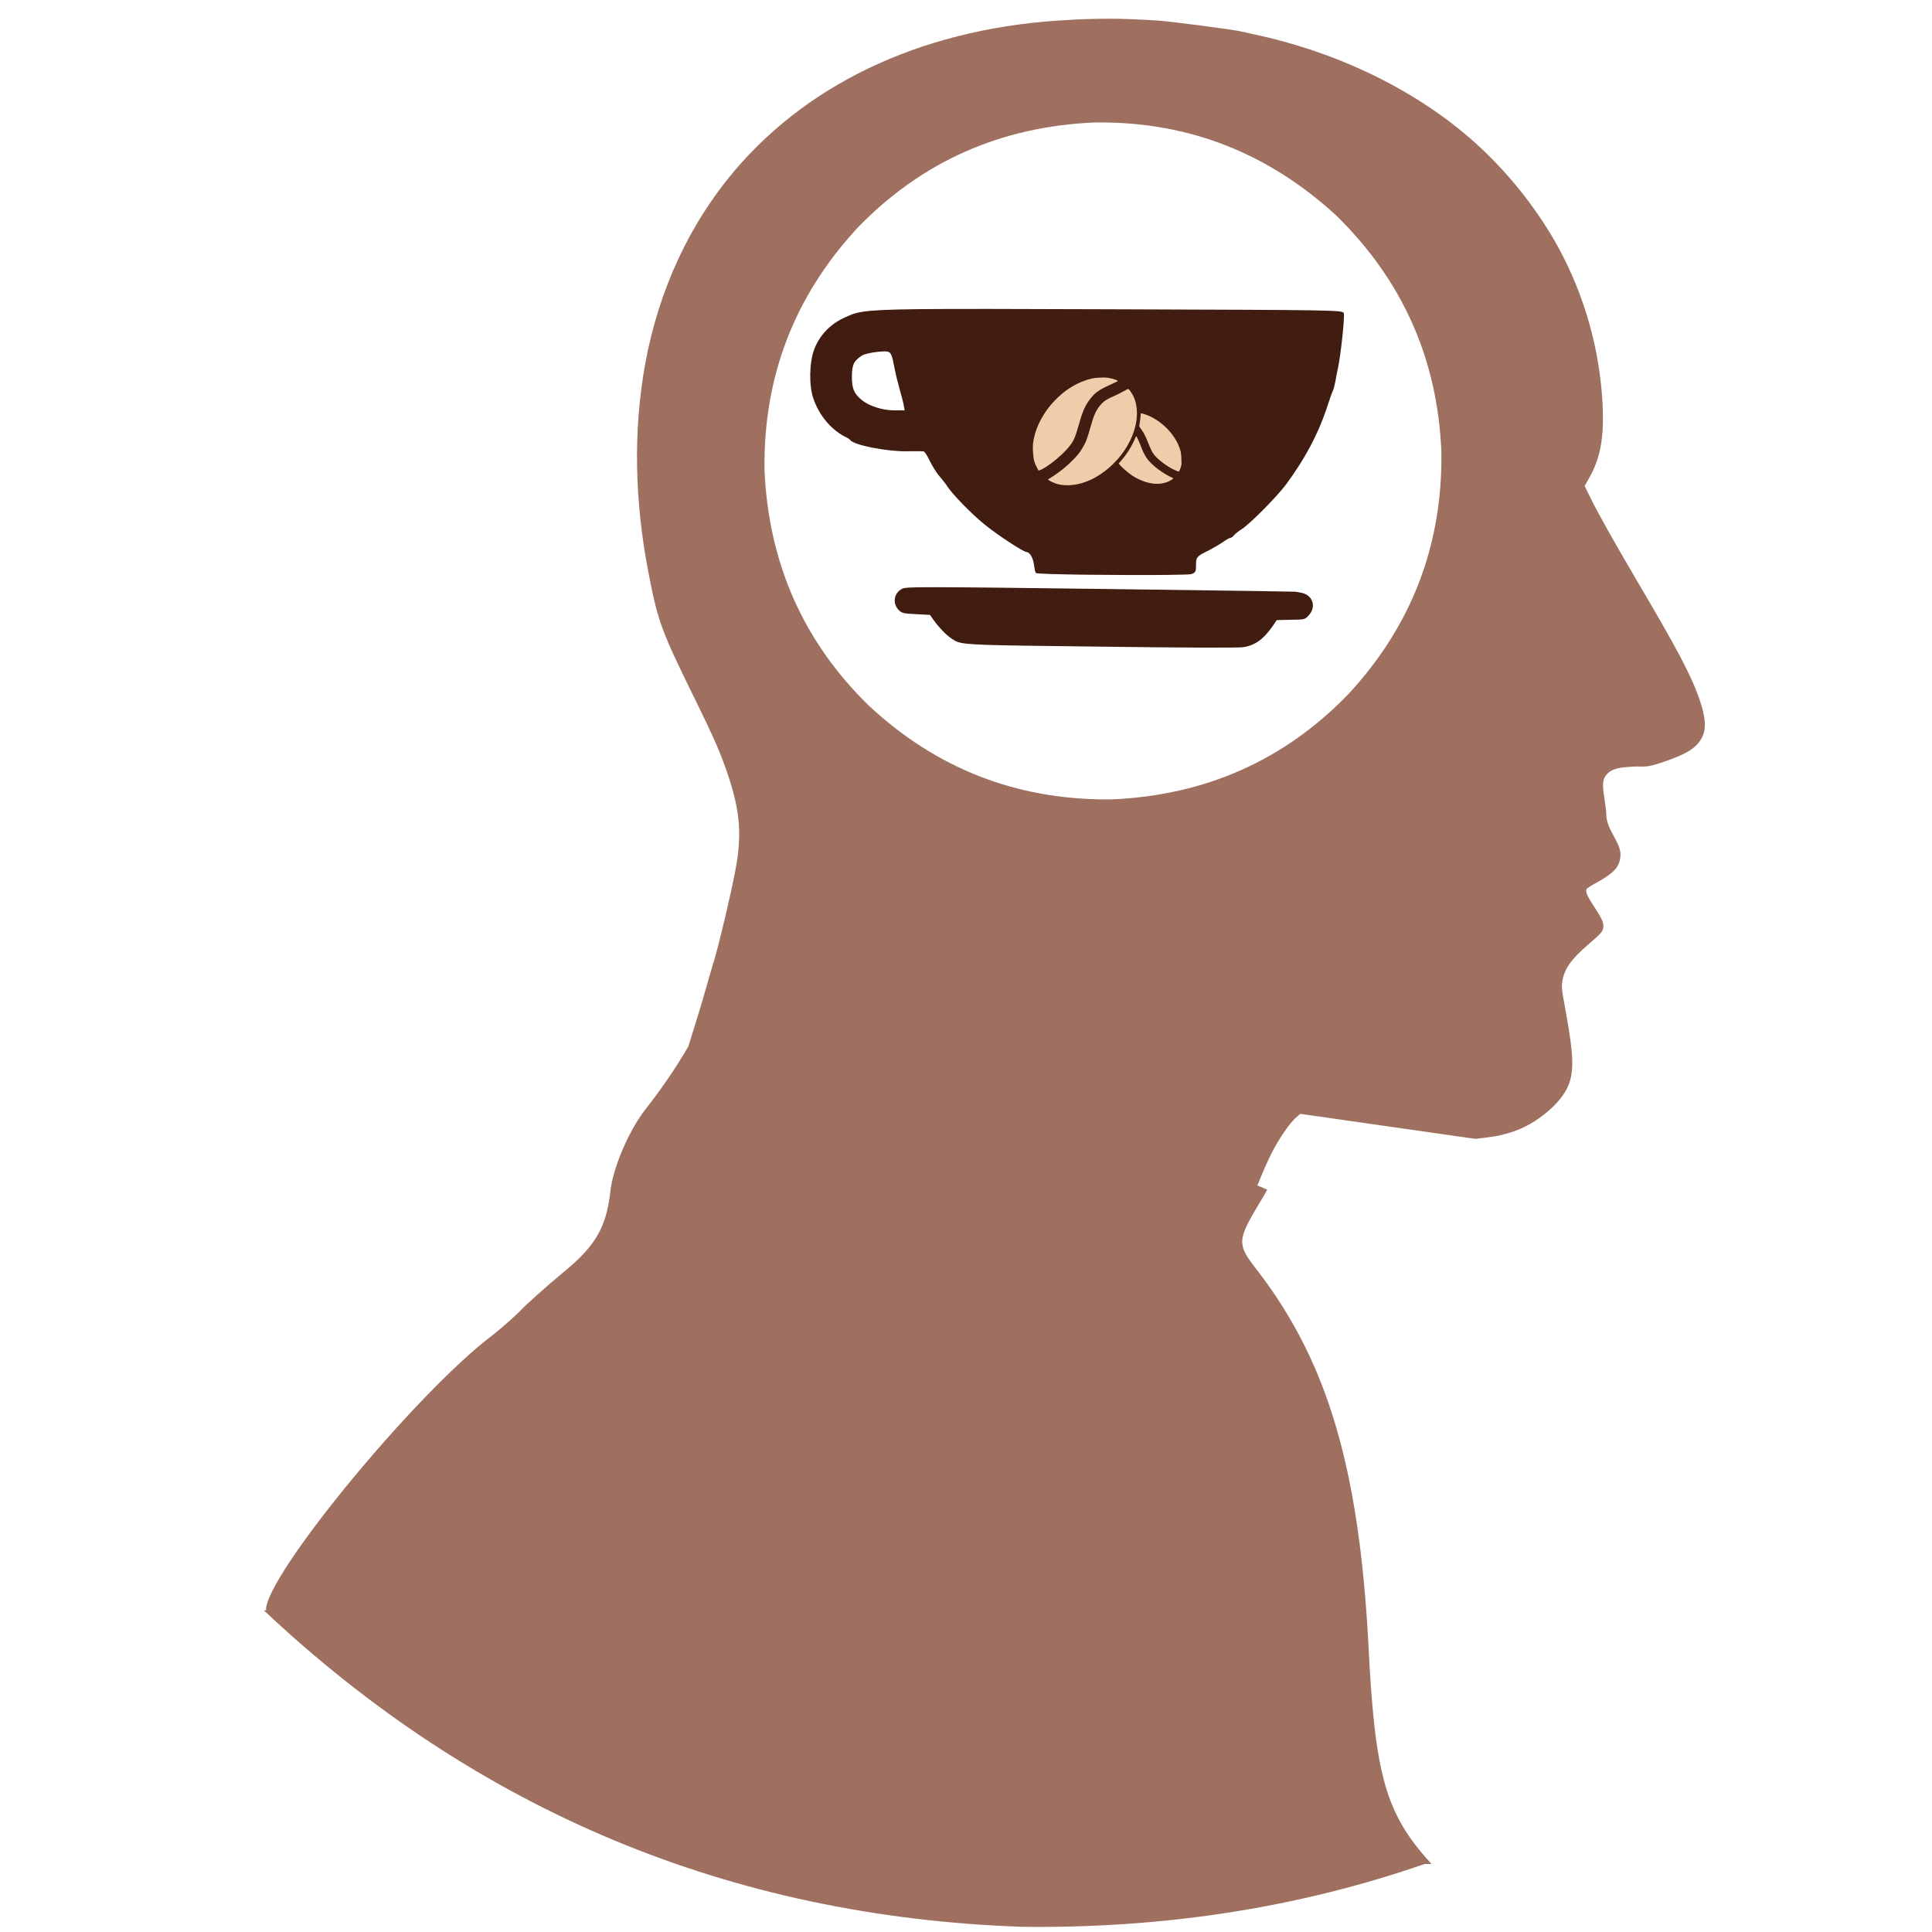
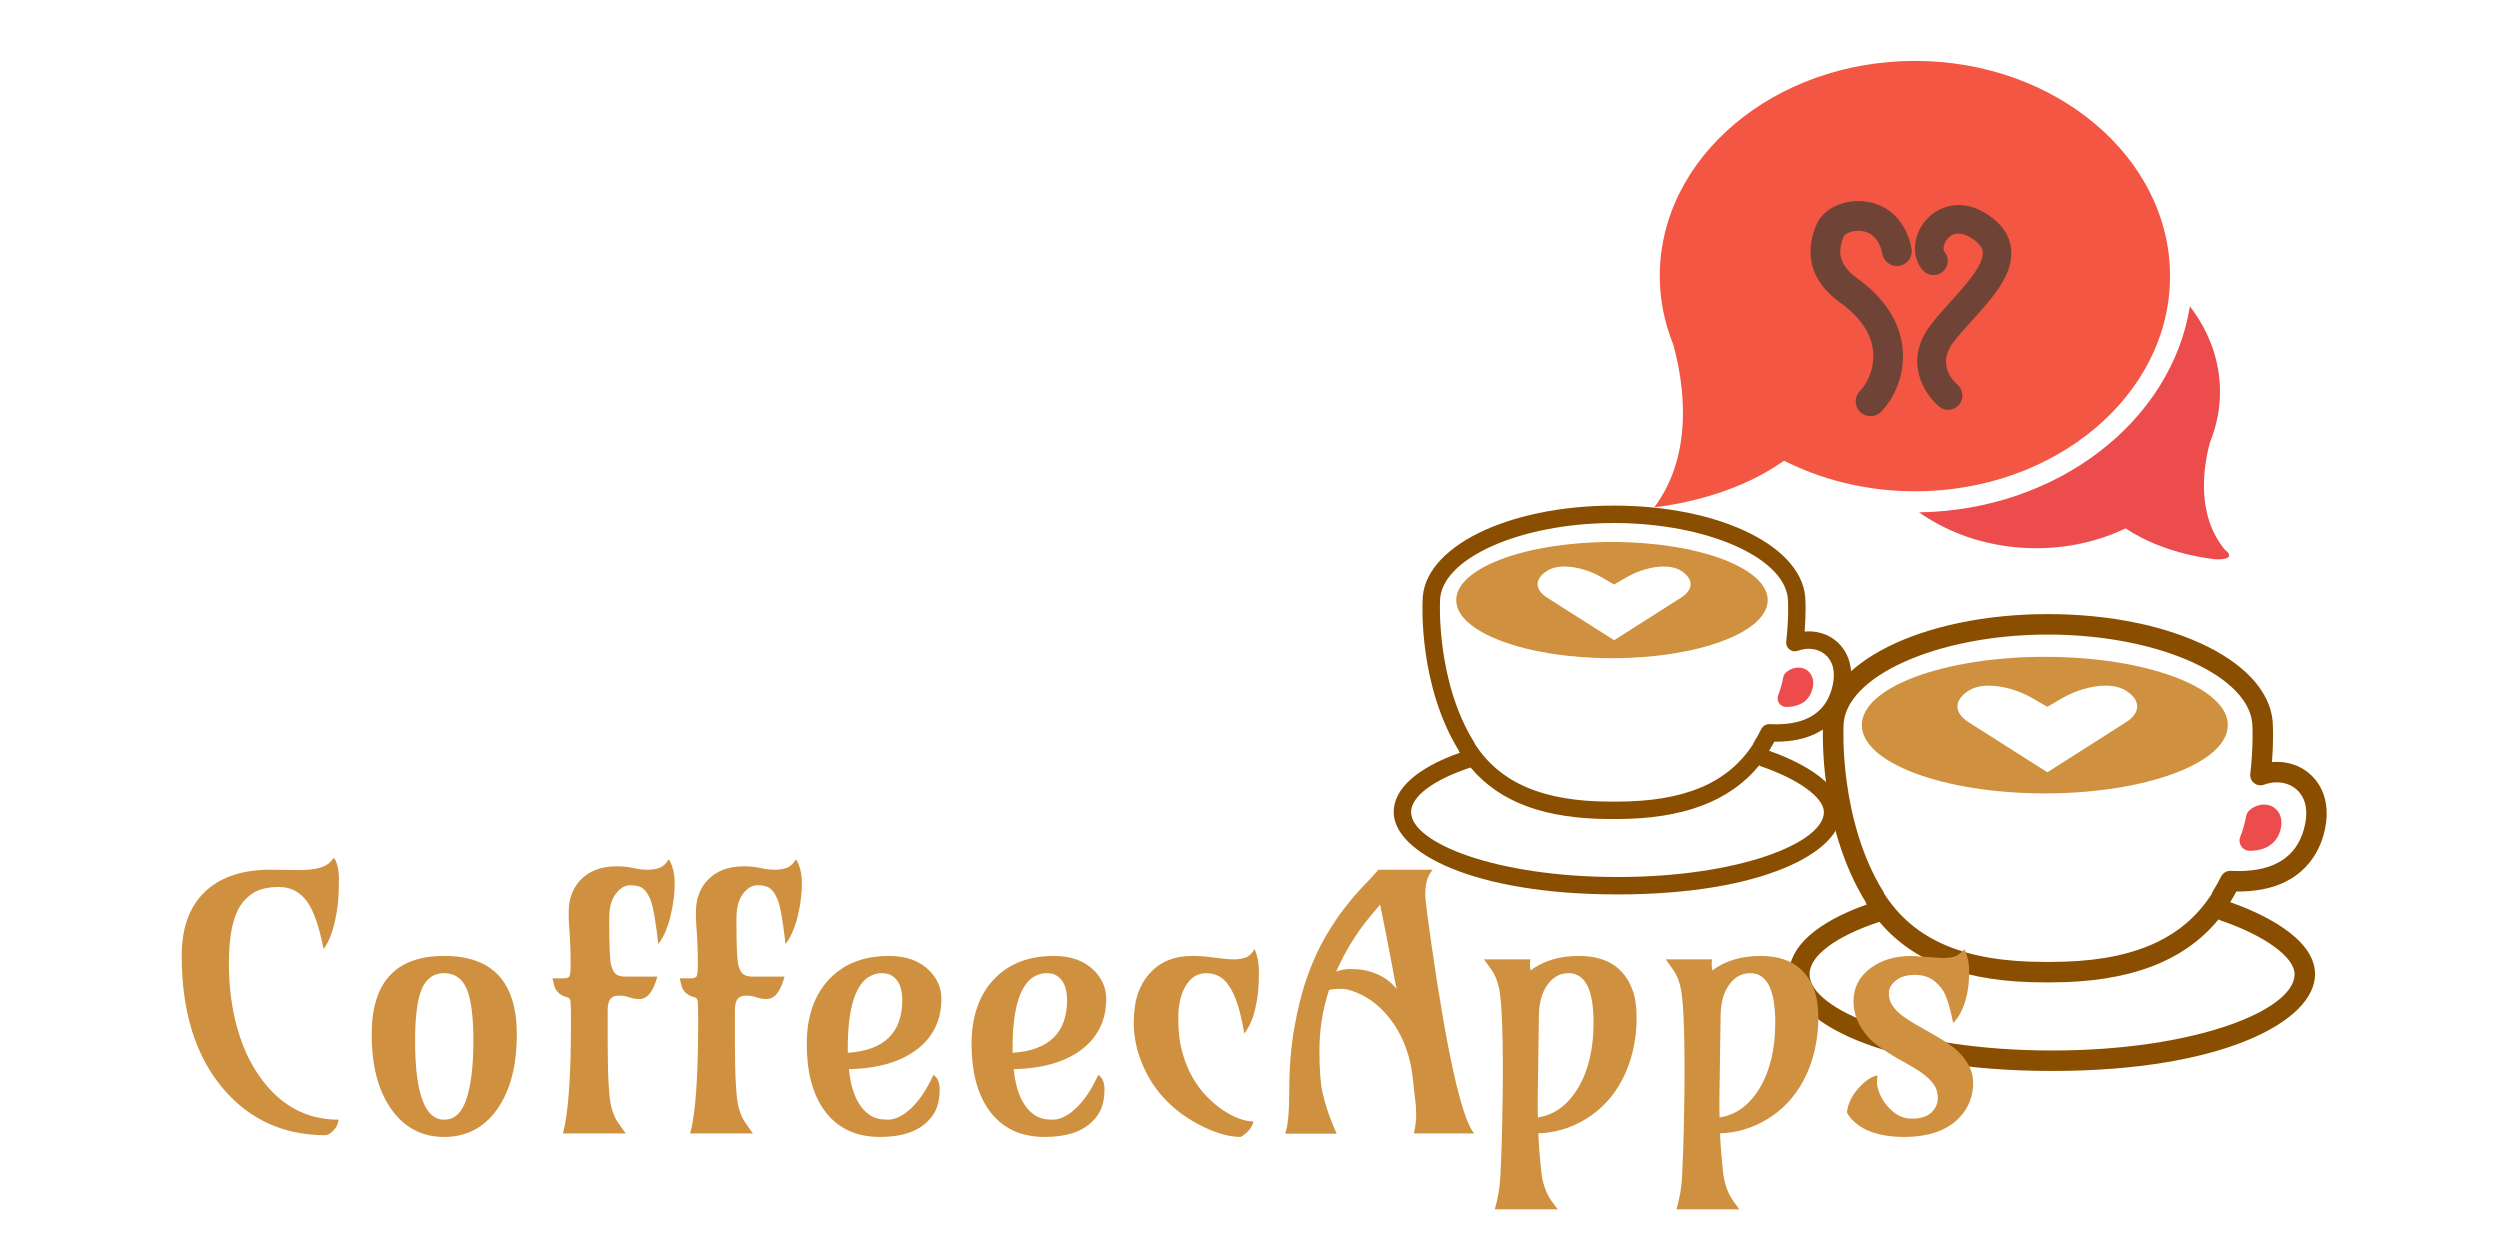
- <svg xmlns="http://www.w3.org/2000/svg" version="1.1" width="100px" height="100px" viewBox="150 360 360 679">
-   <g id="layer1">
-     <g style="fill:#9f7060; fill-opacity:1.0; stroke-linejoin: miter">
-       <path d="M380.08,366.577C377.973,366.577,375.866,366.619,373.633,366.682C371.838,366.724,369.981,366.765,367.978,366.891C367.561,366.891,367.123,366.932,366.684,366.974C317.19,369.332,275.937,387.924,248.707,419.932C232.869,438.608,222.061,461.79,217.303,487.623C213.005,511.181,213.422,536.22,218.66,562.615C221.769,578.411,223.167,582.188,234.038,604.285C241.696,619.851,243.908,624.943,246.704,633.435C250.647,645.6,251.232,653.634,248.978,665.757C247.225,674.834,243.72,689.732,241.612,697.077C241.174,698.35,240.006,702.544,238.92,706.279C237.001,712.998,236.291,715.439,232.348,728.001L232.264,728.004C228.425,734.678,223.208,742.44,216.99,750.327C211.419,757.693,205.743,770.609,204.95,779.311C203.49,791.204,199.88,797.694,189.238,806.52C181.664,812.78,174.84,819.04,173.734,820.292C172.608,821.523,168.08,825.675,163.886,829.034C136.822,849.275,83.446,914.189,83.989,925.958L83.217,925.961Q195.79,1031.812,349.719,1037.174Q352.536,1037.216,355.332,1037.216Q427.446,1037.216,491.171,1015.097L493.55,1015.101C493.32,1014.805,493.091,1014.534,492.882,1014.284C477.399,997.174,473.644,983.61,471.411,937.496C468.093,876.463,457.264,839.091,432.871,807.125C424.88,796.838,424.859,796.462,434.729,780.166C435.104,779.498,435.48,778.83,435.855,778.121L435.918,778.125Q434.207,777.432,432.454,776.639L432.412,776.642C434.102,772.404,435.709,768.668,437.274,765.518C439.757,760.551,443.764,754.688,445.892,752.831L447.499,751.454L478.214,755.857L509.033,760.259L512.371,759.842C516.607,759.383,519.09,758.799,522.742,757.547C530.671,754.771,538.976,747.844,541.605,741.709C543.713,736.66,543.587,731.172,541.021,716.879C539.206,707.009,539.206,706.8,539.748,704.004C540.624,700.123,542.878,696.972,548.512,692.11C553.248,688,553.77,687.416,553.958,686.059C554.208,684.432,553.499,682.784,551.037,679.09C548.47,675.272,547.594,673.372,548.095,672.496C548.22,672.246,549.472,671.37,550.87,670.618C557.276,667.134,559.341,665.11,559.905,661.708C560.28,659.434,559.863,657.848,557.526,653.612C555.627,650.149,555.043,648.187,555.022,646.079C555.022,645.162,554.688,642.637,554.354,640.467C553.582,635.835,553.749,633.832,555.022,632.35C556.483,630.514,558.883,629.7,563.619,629.491C564.036,629.449,564.454,629.408,564.913,629.408C565.163,629.387,565.413,629.387,565.685,629.387C566.248,629.387,566.832,629.408,567.438,629.408C567.563,629.428,567.688,629.428,567.813,629.428C568.043,629.428,568.293,629.408,568.523,629.408C570.213,629.324,571.736,628.907,575.262,627.739C583.63,624.88,587.135,622.605,588.846,618.787C590.244,615.72,589.89,611.734,587.573,605.182C584.631,596.919,579.937,588.092,565.768,564.034C557.005,549.073,552.372,540.852,549.284,534.592L547.427,530.773L548.679,528.582C552.977,521.196,554.334,513.893,553.708,501.874C552.727,482.739,547.365,463.876,538.267,447.121C531.277,434.309,521.386,421.664,510.39,411.502C490.484,393.078,463.149,379.264,433.414,372.545C430.597,371.919,427.614,371.272,426.716,371.064C423.733,370.354,401.635,367.496,397.149,367.204C390.451,366.786,385.297,366.577,380.08,366.577 Z M377.263,403.031Q424.421,403.031,459.998,435.624Q495.116,469.886,497.077,518.921Q497.703,568.019,464.317,604.014Q430.639,638.818,381.165,640.947L379.496,640.95Q331.253,640.947,295.927,608.062Q261.31,574.342,259.182,525.119Q258.556,476.042,291.942,440.006Q325.62,405.222,375.052,403.051L375.073,403.055Q376.178,403.031,377.263,403.031 Z" />
-     </g>
-     <g style="fill:#411c10; fill-opacity:1.0; stroke-linejoin: miter">
-       <path d="M431.475,567.711C440.349,567.845,445.686,567.936,445.782,567.957C445.969,568.006,446.857,568.16,447.791,568.315C451.856,569.078,453.246,573.222,450.484,576.226C449.102,577.751,449.055,577.75,444.182,577.818L439.214,577.931L438.017,579.693C434.664,584.609,431.68,586.765,427.501,587.452C425.763,587.707,406.791,587.657,377.423,587.264C366.187,587.126,357.526,587.025,350.812,586.925C327.244,586.571,327.652,586.223,324.764,584.319C323.002,583.122,320.51,580.555,318.583,577.856L317.345,576.104L312.476,575.844C308.123,575.638,307.469,575.487,306.453,574.488C304.006,572.11,304.626,568.277,307.692,566.871C309.201,566.191,314.636,566.179,377.399,566.978C399.295,567.252,418.923,567.524,431.475,567.711 Z" />
-     </g>
-     <g style="fill:#411c10; fill-opacity:1.0; stroke-linejoin: miter">
-       <path d="M313.004,468.654C325.994,468.504,346.798,468.582,381.261,468.697C461.641,468.965,462.449,468.968,462.791,470.124C463.134,471.279,461.762,484.43,460.766,489.158C460.472,490.601,460.003,492.733,459.826,494.002C459.591,495.213,459.24,496.654,459.008,497.174C458.718,497.691,457.669,500.631,456.677,503.744C453.589,512.908,449.002,521.433,442.452,530.297C439.032,534.844,429.537,544.391,426.703,546.112C425.778,546.686,424.679,547.548,424.216,548.066C423.812,548.639,423.181,549.039,422.89,549.042C422.889,549.043,422.887,549.043,422.885,549.043C422.884,549.043,422.883,549.043,422.882,549.043C422.589,549.047,421.495,549.675,420.515,550.362C419.474,551.108,417.219,552.428,415.485,553.346C411.035,555.523,410.861,555.753,410.851,558.582C410.844,560.831,410.669,561.235,409.283,561.75C408.892,561.897,405.737,561.993,401.122,562.047C385.967,562.221,355.066,561.926,354.581,561.394C354.351,561.22,354.067,559.891,353.899,558.506C353.561,556.024,352.413,554.001,351.202,553.996C350.163,553.935,341.642,548.425,336.865,544.6C332.433,541.123,325.13,533.655,323.351,530.823C322.834,530.013,321.627,528.452,320.593,527.294C319.616,526.137,318.123,523.766,317.264,521.974C316.404,520.125,315.428,518.621,315.024,518.62C314.681,518.569,312.71,518.556,310.388,518.582C309.981,518.587,309.562,518.593,309.139,518.6C309.127,518.6,309.115,518.6,309.102,518.6C301.887,518.684,290.449,516.4,289.245,514.61C289.073,514.379,288.555,513.972,288.094,513.798C282.851,511.299,278.482,506.265,276.368,500.083C274.768,495.519,274.91,487.441,276.656,482.774C278.462,477.991,282.11,474.079,286.849,471.844C291.456,469.701,292.413,468.891,313.004,468.654 Z M301.362,483.483C300.739,483.491,299.965,483.565,298.985,483.656C296.733,483.879,294.193,484.448,293.441,484.965C290.549,486.859,289.968,488.069,289.897,492.224C289.882,496.609,290.626,498.343,293.389,500.602C296.036,502.745,300.647,504.204,304.744,504.218L308.437,504.23L308.154,502.613C308.041,501.747,307.357,499.206,306.73,497.012C306.102,494.759,305.248,491.409,304.909,489.503C303.916,484.452,303.786,483.455,301.362,483.483 Z" />
-     </g>
-     <g style="fill:#f1ccaa; fill-opacity:1.0; stroke-linejoin: miter">
-       <path d="M374.283,493.017C369.349,494.152,364.719,496.94,360.846,501.128C356.591,505.716,353.876,511.435,353.507,516.576C353.41,517.878,353.691,521.243,353.959,522.002C354.074,522.324,354.239,522.784,354.317,523.02C354.394,523.256,354.698,523.882,354.977,524.424L355.506,525.389L355.902,525.26C358.153,524.512,363.297,520.457,365.917,517.358C367.788,515.147,368.327,513.987,369.682,509.154C371.029,504.376,371.86,502.525,373.721,500.109C375.366,497.985,376.628,497.093,380.535,495.28C381.93,494.641,383.123,494.09,383.197,494.053C383.772,493.783,382.049,493.12,379.84,492.765C378.631,492.576,375.618,492.708,374.283,493.017 Z" />
-     </g>
-     <g style="fill:#f1ccaa; fill-opacity:1.0; stroke-linejoin: miter">
-       <path d="M385.306,497.553C384.49,498.02,383.131,498.7,382.277,499.071C379.408,500.286,378.196,501.11,376.979,502.666C375.618,504.403,374.838,506.188,373.78,509.99C372.621,514.181,372.16,515.392,370.945,517.427C369.932,519.136,368.978,520.307,367.058,522.181C365.521,523.677,364.143,524.848,362.42,526.113C361.433,526.84,359.325,528.235,358.889,528.442C358.516,528.624,360.877,529.811,362.334,530.173C364.686,530.772,367.785,530.635,370.61,529.825C375.025,528.553,379.369,525.704,383.001,521.714C387.489,516.775,390.135,510.559,390.074,505.112C390.043,502.378,389.474,500.206,388.261,498.23C387.702,497.31,387.145,496.652,386.95,496.685C386.864,496.689,386.121,497.087,385.306,497.553 Z" />
-     </g>
-     <g style="fill:#f1ccaa; fill-opacity:1.0; stroke-linejoin: miter">
-       <path d="M391.373,505.994C391.328,506.399,391.271,506.98,391.254,507.286C391.226,507.583,391.138,508.219,391.043,508.703C390.958,509.176,390.885,509.659,390.89,509.757C390.896,509.866,391.228,510.405,391.637,510.95C392.538,512.147,393.061,513.199,394.112,515.858C395.341,518.989,395.956,519.927,397.884,521.616C399.161,522.728,401.296,524.188,402.628,524.86C403.456,525.277,404.558,525.732,404.732,525.723C404.928,525.713,405.32,524.864,405.594,523.848C405.779,523.185,405.785,522.879,405.691,521.042C405.568,518.858,405.51,518.578,404.797,516.783C402.88,511.922,398.002,507.333,392.968,505.641C392.513,505.489,391.981,505.33,391.795,505.307L391.443,505.249L391.373,505.994 Z" />
-     </g>
-     <g style="fill:#f1ccaa; fill-opacity:1.0; stroke-linejoin: miter">
-       <path d="M389.314,514.327C388.095,517.115,386.481,519.65,384.495,521.931L383.681,522.867L384.01,523.318C384.572,524.085,387.264,526.421,388.458,527.177C393.178,530.173,397.998,530.852,401.566,529.024C402.161,528.721,402.844,528.239,402.838,528.12C402.836,528.076,402.7,527.985,402.534,527.917C402.356,527.851,401.797,527.574,401.27,527.295C398.055,525.597,394.86,523.002,393.503,520.979C392.808,519.958,392.154,518.684,391.685,517.4C390.926,515.357,389.981,513.291,389.818,513.3C389.785,513.301,389.559,513.77,389.314,514.327 Z" />
-     </g>
+ <svg xmlns="http://www.w3.org/2000/svg" id="workspace" style="text-rendering: geometricprecision; cursor: auto;" viewBox="300 320 1000 500" preserveAspectRatio="none">
+   <defs>
+     <linearGradient x1="0" y1="0.5" x2="1" y2="0.5" id="linearGradientSk5nzdz5w4y">
+       <stop offset="0%" stop-color="#894e00" />
+       <stop offset="100%" stop-color="#894e00" />
+     </linearGradient>
+     <linearGradient x1="0" y1="0.5" x2="1" y2="0.5" id="linearGradientSk5nzdz5w51">
+       <stop offset="0%" stop-color="#ec4c4c" />
+       <stop offset="100%" stop-color="#ec4c4c" />
+     </linearGradient>
+     <linearGradient x1="0" y1="0.5" x2="1" y2="0.5" id="linearGradientSk5nzdz5w54">
+       <stop offset="0%" stop-color="#cf9140" />
+       <stop offset="100%" stop-color="#cf9140" />
+     </linearGradient>
+     <linearGradient x1="0" y1="0.5" x2="1" y2="0.5" id="linearGradientSk5nzdz5w57">
+       <stop offset="0%" stop-color="#894e00" />
+       <stop offset="100%" stop-color="#894e00" />
+     </linearGradient>
+     <linearGradient x1="0" y1="0.5" x2="1" y2="0.5" id="linearGradientSk5nzdz5w5a">
+       <stop offset="0%" stop-color="#ec4c4c" />
+       <stop offset="100%" stop-color="#ec4c4c" />
+     </linearGradient>
+     <linearGradient x1="0" y1="0.5" x2="1" y2="0.5" id="linearGradientSk5nzdz5w5d">
+       <stop offset="0%" stop-color="#cf9140" />
+       <stop offset="100%" stop-color="#cf9140" />
+     </linearGradient>
+     <linearGradient x1="0" y1="0.5" x2="1" y2="0.5" id="linearGradientSk5nzdz5w5g">
+       <stop offset="0%" stop-color="#6f4436" />
+       <stop offset="100%" stop-color="#6f4436" />
+     </linearGradient>
+     <linearGradient x1="0" y1="0.5" x2="1" y2="0.5" id="linearGradientSk5nzdz5w5j">
+       <stop offset="0%" stop-color="#6f4436" />
+       <stop offset="100%" stop-color="#6f4436" />
+     </linearGradient>
+     <linearGradient x1="0" y1="0.5" x2="1" y2="0.5" id="linearGradientSk5nzdz5w5p">
+       <stop offset="0%" stop-color="#f35743" />
+       <stop offset="100%" stop-color="#f35743" />
+     </linearGradient>
+     <linearGradient x1="0" y1="0.5" x2="1" y2="0.5" id="linearGradientSk5nzdz5w6a">
+       <stop offset="0%" stop-color="#cf9140" />
+       <stop offset="100%" stop-color="#cf9140" />
+     </linearGradient>
+     <linearGradient x1="0" y1="0.5" x2="1" y2="0.5" id="linearGradientSk5nzdz5w6d">
+       <stop offset="0%" stop-color="#ec4c4c" />
+       <stop offset="100%" stop-color="#ec4c4c" />
+     </linearGradient>
+     <linearGradient x1="0" y1="0.5" x2="1" y2="0.5" id="linearGradientSk5nzdz5w6g">
+       <stop offset="0%" stop-color="#f35743" />
+       <stop offset="100%" stop-color="#f35743" />
+     </linearGradient>
+     <linearGradient x1="0" y1="0.5" x2="1" y2="0.5" id="linearGradientSk5nzdz5w6j">
+       <stop offset="0%" stop-color="#6f4436" />
+       <stop offset="100%" stop-color="#6f4436" />
+     </linearGradient>
+     <linearGradient x1="0" y1="0.5" x2="1" y2="0.5" id="linearGradientSk5nzdz5w6m">
+       <stop offset="0%" stop-color="#f35743" />
+       <stop offset="100%" stop-color="#f35743" />
+     </linearGradient>
+     <linearGradient x1="0" y1="0.5" x2="1" y2="0.5" id="linearGradientSk5nzdz5w6p">
+       <stop offset="0%" stop-color="#6f4436" />
+       <stop offset="100%" stop-color="#6f4436" />
+     </linearGradient>
+     <linearGradient x1="0" y1="0.5" x2="1" y2="0.5" id="linearGradientSk5nzdz5w6s">
+       <stop offset="0%" stop-color="#f35743" />
+       <stop offset="100%" stop-color="#f35743" />
+     </linearGradient>
+     <linearGradient x1="0" y1="0.5" x2="1" y2="0.5" id="linearGradientSk5nzdz5w7e">
+       <stop offset="0%" stop-color="#894e00" />
+       <stop offset="100%" stop-color="#894e00" />
+     </linearGradient>
+     <linearGradient x1="0" y1="0.5" x2="1" y2="0.5" id="linearGradientSk5nzdz5w7r">
+       <stop offset="0%" stop-color="#f35743" />
+       <stop offset="100%" stop-color="#f35743" />
+     </linearGradient>
+   </defs>
+   <g class="svg-clip svg-visible" transform="matrix(2.7273,0,0,2.7273,1054,428.9092)" style="cursor: move; opacity: 1;">
+     <rect x="0" y="0" width="55" height="47" fill="none" class="svg-hitbox" style="" />
+     <svg width="55.483" height="47.11" viewBox="41.761,44.717,55.483,47.11">
+       <defs />
+       <g />
+       <g />
+       <g>
+         <path d="M91.609,85.407c-4.207-5.085-3.187-12-2.187-15.735c0.942-2.331,1.472-4.812,1.472-7.406c0-4.633-1.631-8.939-4.414-12.549  C83.77,66.564,67.068,79.609,46.761,79.93c4.665,3.282,10.648,5.26,17.174,5.26c4.771,0,9.237-1.063,13.119-2.91  c5.959,3.998,13.379,4.547,13.379,4.547C93.641,86.825,91.609,85.407,91.609,85.407z" fill="url('#linearGradientSk5nzdz5w6d')" stroke="none" style="" />
+       </g>
+     </svg>
+   </g>
+   <g class="svg-clip svg-visible" transform="matrix(2.7273,0,0,2.7273,948.091,330.7274)" style="cursor: move; opacity: 1;">
+     <rect x="0" y="0" width="85" height="75" fill="none" class="svg-hitbox" style="" />
+     <svg width="85.64" height="75.466" viewBox="2.786,8.361,85.64,75.466">
+       <defs />
+       <g />
+       <g />
+       <g>
+         <path d="M83.426,44.923c0-17.401-16.789-31.562-37.421-31.562c-20.635,0-37.422,14.161-37.422,31.562  c0,3.4,0.673,6.804,2.003,10.106c1.544,5.688,3.072,15.9-2.8,23.798c1.994-0.214,10.954-1.419,18.195-6.271l0.823-0.55l0.894,0.423  c5.578,2.651,11.908,4.057,18.307,4.057C66.637,76.486,83.426,62.324,83.426,44.923z" fill="url('#linearGradientSk5nzdz5w7r')" stroke="none" style="" />
+       </g>
+     </svg>
+   </g>
+   <g class="svg-clip svg-visible" transform="matrix(2.7273,0,0,2.7273,1002,552.0001)" style="cursor: move; opacity: 1;">
+     <rect x="0" y="0" width="88" height="77" fill="none" class="svg-hitbox" style="" />
+     <svg width="88.849" height="77.006" viewBox="5.52,23.356,88.849,77.006">
+       <defs />
+       <g />
+       <g />
+       <g>
+         <path fill="url('#linearGradientSk5nzdz5w4y')" d="M88.885,60.824c1.599-5.598-1.045-8.978-3.795-10.171c-1.17-0.507-2.454-0.703-3.75-0.59   c0.241-3.13,0.141-5.168,0.137-5.207c0-9.249-14.49-16.497-32.989-16.5C29.99,28.359,15.5,35.607,15.502,44.777   c-0.031,0.59-0.68,14.58,6.272,25.849l-0.05,0.031c0.062,0.1,0.13,0.19,0.193,0.289c-7.366,2.613-11.397,6.215-11.397,10.227   c0,6.879,13.518,14.189,38.57,14.189s38.57-7.311,38.57-14.189c0-5.509-8.379-9.135-12.444-10.571   c0.311-0.504,0.61-1.019,0.904-1.562C85.148,69.148,87.998,63.929,88.885,60.824z M84.66,81.173   c0,5.292-14.608,11.189-35.57,11.189s-35.57-5.897-35.57-11.189c0-2.7,3.823-5.553,10.248-7.685   c5.082,6.042,12.863,8.881,24.164,8.881h0.977c11.435,0,19.512-3.032,24.59-9.234c0.097,0.061,0.2,0.115,0.313,0.154   C80.3,75.505,84.66,78.674,84.66,81.173z M73.893,66.829c-0.413,0.809-0.825,1.546-1.261,2.251   c-0.074,0.12-0.122,0.246-0.159,0.375c-4.378,6.754-11.876,9.914-23.564,9.914h-0.977c-11.614,0-19.072-3.176-23.442-9.97   c-0.036-0.11-0.082-0.218-0.145-0.32c-6.468-10.46-5.853-24.009-5.844-24.223c0-7.314,13.733-13.497,29.988-13.5   c16.256,0.003,29.989,6.186,29.991,13.577c0.001,0.028,0.137,2.854-0.317,6.865c-0.059,0.517,0.154,1.027,0.563,1.348   c0.409,0.321,0.955,0.408,1.442,0.229c1.28-0.468,2.604-0.458,3.729,0.03C84.729,53.767,87.34,55.31,86,60   c-1.145,4.009-4.366,6.042-9.573,6.042c-0.347,0-0.705-0.009-1.123-0.029C74.728,65.985,74.161,66.303,73.893,66.829z" stroke="none" style="" />
+       </g>
+     </svg>
+   </g>
+   <g class="svg-clip svg-visible" transform="matrix(2.7273,0,0,2.7273,1182.182,628.1818)" style="cursor: move; opacity: 1;">
+     <rect x="0" y="0" width="16" height="16" fill="none" class="svg-hitbox" style="" />
+     <svg width="16.143" height="16.786" viewBox="71.943,51.116,16.143,16.786">
+       <defs />
+       <g />
+       <g />
+       <g>
+         <path fill="url('#linearGradientSk5nzdz5w51')" d="M78.443,62.902c-0.496,0-0.96-0.245-1.24-0.655c-0.282-0.414-0.338-0.94-0.152-1.404   c0.37-0.919,0.66-1.939,0.863-3.031c0.057-0.305,0.207-0.584,0.429-0.801c0.872-0.848,2.214-1.131,3.243-0.685   c0.969,0.42,1.896,1.618,1.325,3.615c-0.312,1.095-1.308,2.938-4.457,2.961C78.451,62.902,78.447,62.902,78.443,62.902z" stroke="none" style="" />
+       </g>
+     </svg>
+   </g>
+   <g class="svg-clip svg-visible" transform="matrix(2.7273,0,0,2.7273,1031.091,569.091)" style="cursor: move; opacity: 1;">
+     <rect x="0" y="0" width="63" height="30" fill="none" class="svg-hitbox" style="" />
+     <svg width="63.679" height="30.032" viewBox="16.202,29.856,63.679,30.032">
+       <defs />
+       <g />
+       <g />
+       <g>
+         <path fill="url('#linearGradientSk5nzdz5w54')" d="M48.042,34.856c-14.823,0-26.84,4.484-26.84,10.016s12.017,10.016,26.84,10.016   c14.823,0,26.839-4.484,26.839-10.016S62.865,34.856,48.042,34.856z M48.465,51.821l-11.613-7.379   c-1.05-0.667-1.629-1.486-1.629-2.305c0-0.819,0.579-1.638,1.628-2.306c0.777-0.494,1.789-0.744,3.006-0.744   c1.999,0,4.382,0.687,6.376,1.838l2.175,1.256l2.173-1.256c1.996-1.151,4.38-1.839,6.377-1.839c1.218,0,2.229,0.25,3.006,0.744   c1.05,0.667,1.628,1.485,1.628,2.305c0,0.819-0.578,1.639-1.628,2.306l-11.531,7.34c-0.003,0-0.013,0.002-0.026,0.002   L48.465,51.821z" stroke="none" style="" />
+       </g>
+     </svg>
+   </g>
+   <g class="svg-clip svg-visible" transform="matrix(2.3211,0,0,2.3211,845.8703,510.6365)" style="cursor: move; opacity: 1;">
+     <rect x="0" y="0" width="88" height="77" fill="none" class="svg-hitbox" style="" />
+     <svg width="88.849" height="77.006" viewBox="5.52,23.356,88.849,77.006">
+       <defs />
+       <g />
+       <g />
+       <g>
+         <path fill="url('#linearGradientSk5nzdz5w7e')" d="M88.885,60.824c1.599-5.598-1.045-8.978-3.795-10.171c-1.17-0.507-2.454-0.703-3.75-0.59   c0.241-3.13,0.141-5.168,0.137-5.207c0-9.249-14.49-16.497-32.989-16.5C29.99,28.359,15.5,35.607,15.502,44.777   c-0.031,0.59-0.68,14.58,6.272,25.849l-0.05,0.031c0.062,0.1,0.13,0.19,0.193,0.289c-7.366,2.613-11.397,6.215-11.397,10.227   c0,6.879,13.518,14.189,38.57,14.189s38.57-7.311,38.57-14.189c0-5.509-8.379-9.135-12.444-10.571   c0.311-0.504,0.61-1.019,0.904-1.562C85.148,69.148,87.998,63.929,88.885,60.824z M84.66,81.173   c0,5.292-14.608,11.189-35.57,11.189s-35.57-5.897-35.57-11.189c0-2.7,3.823-5.553,10.248-7.685   c5.082,6.042,12.863,8.881,24.164,8.881h0.977c11.435,0,19.512-3.032,24.59-9.234c0.097,0.061,0.2,0.115,0.313,0.154   C80.3,75.505,84.66,78.674,84.66,81.173z M73.893,66.829c-0.413,0.809-0.825,1.546-1.261,2.251   c-0.074,0.12-0.122,0.246-0.159,0.375c-4.378,6.754-11.876,9.914-23.564,9.914h-0.977c-11.614,0-19.072-3.176-23.442-9.97   c-0.036-0.11-0.082-0.218-0.145-0.32c-6.468-10.46-5.853-24.009-5.844-24.223c0-7.314,13.733-13.497,29.988-13.5   c16.256,0.003,29.989,6.186,29.991,13.577c0.001,0.028,0.137,2.854-0.317,6.865c-0.059,0.517,0.154,1.027,0.563,1.348   c0.409,0.321,0.955,0.408,1.442,0.229c1.28-0.468,2.604-0.458,3.729,0.03C84.729,53.767,87.34,55.31,86,60   c-1.145,4.009-4.366,6.042-9.573,6.042c-0.347,0-0.705-0.009-1.123-0.029C74.728,65.985,74.161,66.303,73.893,66.829z" stroke="none" style="" />
+       </g>
+     </svg>
+   </g>
+   <g class="svg-clip svg-visible" transform="matrix(2.3211,0,0,2.3211,999.431,575.431)" style="cursor: move; opacity: 1;">
+     <rect x="0" y="0" width="16" height="16" fill="none" class="svg-hitbox" style="" />
+     <svg width="16.143" height="16.786" viewBox="71.943,51.116,16.143,16.786">
+       <defs />
+       <g />
+       <g />
+       <g>
+         <path fill="url('#linearGradientSk5nzdz5w5a')" d="M78.443,62.902c-0.496,0-0.96-0.245-1.24-0.655c-0.282-0.414-0.338-0.94-0.152-1.404   c0.37-0.919,0.66-1.939,0.863-3.031c0.057-0.305,0.207-0.584,0.429-0.801c0.872-0.848,2.214-1.131,3.243-0.685   c0.969,0.42,1.896,1.618,1.325,3.615c-0.312,1.095-1.308,2.938-4.457,2.961C78.451,62.902,78.447,62.902,78.443,62.902z" stroke="none" style="" />
+       </g>
+     </svg>
+   </g>
+   <g class="svg-clip svg-visible" transform="matrix(2.3211,0,0,2.3211,870.8844,525.183)" style="cursor: move; opacity: 1;">
+     <rect x="0" y="0" width="63" height="30" fill="none" class="svg-hitbox" style="" />
+     <svg width="63.679" height="30.032" viewBox="16.202,29.856,63.679,30.032">
+       <defs />
+       <g />
+       <g />
+       <g>
+         <path fill="url('#linearGradientSk5nzdz5w5d')" d="M48.042,34.856c-14.823,0-26.84,4.484-26.84,10.016s12.017,10.016,26.84,10.016   c14.823,0,26.839-4.484,26.839-10.016S62.865,34.856,48.042,34.856z M48.465,51.821l-11.613-7.379   c-1.05-0.667-1.629-1.486-1.629-2.305c0-0.819,0.579-1.638,1.628-2.306c0.777-0.494,1.789-0.744,3.006-0.744   c1.999,0,4.382,0.687,6.376,1.838l2.175,1.256l2.173-1.256c1.996-1.151,4.38-1.839,6.377-1.839c1.218,0,2.229,0.25,3.006,0.744   c1.05,0.667,1.628,1.485,1.628,2.305c0,0.819-0.578,1.639-1.628,2.306l-11.531,7.34c-0.003,0-0.013,0.002-0.026,0.002   L48.465,51.821z" stroke="none" style="" />
+       </g>
+     </svg>
+   </g>
+   <g class="svg-clip svg-visible" transform="matrix(3.8085,0,0,3.8085,1046.915,382.9683)" style="cursor: move; opacity: 1;">
+     <rect x="0" y="0" width="20" height="31" fill="none" class="svg-hitbox" style="" />
+     <svg width="20.132" height="31.508" viewBox="45.004,-2.317,20.132,31.508">
+       <defs />
+       <g />
+       <g />
+       <g>
+         <path fill="url('#linearGradientSk5nzdz5w6j')" d="M53.498,24.191c-0.34,0-0.682-0.115-0.963-0.351c-1.561-1.31-3.756-4.782-0.89-8.545   c0.619-0.812,1.376-1.65,2.109-2.46c1.568-1.734,3.52-3.893,3.375-5.239c-0.017-0.161-0.069-0.652-0.954-1.287   c-1.097-0.789-2.059-0.828-2.713-0.115C53,6.7,52.922,7.362,53.094,7.562c0.542,0.627,0.472,1.574-0.155,2.116   c-0.627,0.54-1.575,0.471-2.116-0.155c-1.237-1.433-1.055-3.734,0.424-5.352c1.296-1.418,3.823-2.346,6.676-0.298   c1.311,0.94,2.047,2.086,2.188,3.405c0.287,2.681-1.96,5.166-4.134,7.569c-0.723,0.799-1.405,1.555-1.947,2.266   c-1.837,2.411,0.194,4.229,0.432,4.429c0.634,0.532,0.717,1.479,0.185,2.113C54.352,24.009,53.926,24.191,53.498,24.191z" stroke="none" style="" />
+       </g>
+     </svg>
+   </g>
+   <g class="svg-clip svg-visible" transform="matrix(3.9599,0,0,3.9599,1004.401,380.6217)" style="cursor: move; opacity: 1;">
+     <rect x="0" y="0" width="20" height="31" fill="none" class="svg-hitbox" style="" />
+     <svg width="20.232" height="31.73" viewBox="33.934,0.27,20.232,31.73">
+       <defs />
+       <g />
+       <g />
+       <g>
+         <path fill="url('#linearGradientSk5nzdz5w6p')" d="M45,27c-0.384,0-0.769-0.147-1.062-0.44c-0.585-0.586-0.584-1.536,0.002-2.121   c0.754-0.753,1.455-2.252,1.322-3.904c-0.148-1.835-1.26-3.512-3.305-4.983c-3.669-2.64-3.337-5.764-2.412-7.92   c0.676-1.575,2.702-2.557,4.818-2.329c2.463,0.263,4.248,2.037,4.775,4.745c0.159,0.813-0.373,1.601-1.186,1.759   c-0.814,0.161-1.601-0.373-1.759-1.186c-0.343-1.764-1.346-2.242-2.127-2.333c-0.947-0.109-1.674,0.325-1.765,0.526   c-0.756,1.762-0.335,3.049,1.407,4.302c3.479,2.502,4.391,5.285,4.543,7.178c0.225,2.786-1.041,5.118-2.193,6.268   C45.767,26.854,45.383,27,45,27z" stroke="none" style="" />
+       </g>
+     </svg>
+   </g>
+   <g class="svg-text svg-visible" transform="matrix(1.4122,0,0,1.4122,733,641)" style="pointer-events: fill; cursor: move; opacity: 1;">
+     <path fill="none" style="" d="M-257.837,105 C-20,104 20,104 257.837,105" />
+     <path d="M-212.037-78.13L-212.037-78.13Q-210.617-76.12 -210.617-72Q-210.617-67.87 -210.887-65.31Q-211.157-62.74 -211.697-60.35L-211.697-60.35Q-212.867-54.98 -214.967-52.25L-214.967-52.25Q-216.777-61.67 -219.657-65.72L-219.657-65.72Q-222.677-69.82 -227.537-69.82Q-232.397-69.82 -235.127-67.97Q-237.867-66.11 -239.327-63.09L-239.327-63.09Q-241.777-58.06 -241.777-48.27Q-241.777-38.48 -239.547-30.35Q-237.327-22.22 -233.227-16.36L-233.227-16.36Q-224.587-3.91 -210.717-3.91L-210.717-3.91Q-210.917-1.71 -213.017-0.1L-213.017-0.1Q-213.647 0.39 -214.377 0.49L-214.377 0.49Q-232.107 0.49 -243.287-12.55L-243.287-12.55Q-255.147-26.42 -255.147-50.34L-255.147-50.34Q-255.147-62.84 -247.827-69.14L-247.827-69.14Q-241.337-74.71 -230.057-74.71L-230.057-74.71L-221.897-74.61Q-216.137-74.61 -213.797-76.27L-213.797-76.27Q-212.817-77 -212.037-78.13ZM-180.789-45.41Q-185.179-45.41 -187.109-41.02Q-189.039-36.62 -189.039-26.22L-189.039-26.22Q-189.039-3.91 -180.789-3.91L-180.789-3.91Q-176.389-3.91 -174.459-9.86Q-172.529-15.82 -172.529-26.22Q-172.529-36.62 -174.459-41.02Q-176.389-45.41 -180.789-45.41L-180.789-45.41ZM-201.339-28.08Q-201.339-50.29 -180.789-50.29Q-160.229-50.29 -160.229-28.08L-160.229-28.08Q-160.229-14.6 -165.889-6.74L-165.889-6.74Q-171.409 0.98 -180.789 0.98Q-190.159 0.98 -195.679-6.74L-195.679-6.74Q-201.339-14.6 -201.339-28.08L-201.339-28.08ZM-129.373 0L-147.193 0Q-144.893-7.86 -144.893-31.74L-144.893-31.74Q-144.893-35.94 -144.993-37.18Q-145.093-38.43 -145.873-38.57L-145.873-38.57Q-149.093-39.31 -149.733-42.29L-149.733-42.29Q-149.873-43.07 -150.123-43.95L-150.123-43.95L-146.993-43.95Q-145.633-43.95 -145.313-44.56Q-144.993-45.17 -144.993-48L-144.993-48Q-144.993-53.52 -145.413-58.84Q-145.823-64.16 -144.993-66.89Q-144.163-69.63 -142.403-71.58L-142.403-71.58Q-138.693-75.68 -131.913-75.68L-131.913-75.68Q-129.373-75.68 -127.273-75.2Q-125.173-74.71 -123.213-74.71Q-121.263-74.71 -119.803-75.24Q-118.333-75.78 -117.213-77.64L-117.213-77.64Q-116.573-76.9 -116.043-75.02Q-115.503-73.14 -115.503-70.92Q-115.503-68.7 -115.823-66.24Q-116.133-63.77 -116.723-61.43L-116.723-61.43Q-117.943-56.54 -120.143-53.66L-120.143-53.66Q-121.313-63.62 -122.313-66.06Q-123.313-68.51 -124.513-69.41Q-125.703-70.31 -128.053-70.31Q-130.393-70.31 -132.223-67.85Q-134.053-65.38 -134.053-61.08L-134.053-61.08L-134.053-59.52Q-134.053-49.76 -133.523-47.73Q-132.983-45.7 -132.053-45.07Q-131.123-44.43 -129.423-44.43L-129.423-44.43L-120.433-44.43Q-121.653-40.04 -123.463-38.77L-123.463-38.77Q-124.343-38.09 -125.443-38.09Q-126.543-38.09 -127.173-38.23Q-127.803-38.38 -128.393-38.57L-128.393-38.57Q-129.863-39.06 -131.053-39.06Q-132.253-39.06 -132.883-38.75Q-133.523-38.43 -133.913-37.84L-133.913-37.84Q-134.493-36.87 -134.493-34.72L-134.493-34.72L-134.493-26.37Q-134.493-11.18 -133.423-7.37L-133.423-7.37Q-132.643-4.54 -131.423-2.88L-131.423-2.88L-129.373 0ZM-93.338 0L-111.158 0Q-108.858-7.86 -108.858-31.74L-108.858-31.74Q-108.858-35.94 -108.958-37.18Q-109.058-38.43 -109.838-38.57L-109.838-38.57Q-113.058-39.31 -113.698-42.29L-113.698-42.29Q-113.838-43.07 -114.088-43.95L-114.088-43.95L-110.958-43.95Q-109.598-43.95 -109.278-44.56Q-108.958-45.17 -108.958-48L-108.958-48Q-108.958-53.52 -109.378-58.84Q-109.788-64.16 -108.958-66.89Q-108.128-69.63 -106.368-71.58L-106.368-71.58Q-102.658-75.68 -95.878-75.68L-95.878-75.68Q-93.338-75.68 -91.238-75.2Q-89.138-74.71 -87.178-74.71Q-85.228-74.71 -83.768-75.24Q-82.298-75.78 -81.178-77.64L-81.178-77.64Q-80.538-76.9 -80.008-75.02Q-79.468-73.14 -79.468-70.92Q-79.468-68.7 -79.788-66.24Q-80.098-63.77 -80.688-61.43L-80.688-61.43Q-81.908-56.54 -84.108-53.66L-84.108-53.66Q-85.278-63.62 -86.278-66.06Q-87.278-68.51 -88.478-69.41Q-89.668-70.31 -92.018-70.31Q-94.358-70.31 -96.188-67.85Q-98.018-65.38 -98.018-61.08L-98.018-61.08L-98.018-59.52Q-98.018-49.76 -97.488-47.73Q-96.948-45.7 -96.018-45.07Q-95.088-44.43 -93.388-44.43L-93.388-44.43L-84.398-44.43Q-85.618-40.04 -87.428-38.77L-87.428-38.77Q-88.308-38.09 -89.408-38.09Q-90.508-38.09 -91.138-38.23Q-91.768-38.38 -92.358-38.57L-92.358-38.57Q-93.828-39.06 -95.018-39.06Q-96.218-39.06 -96.848-38.75Q-97.488-38.43 -97.878-37.84L-97.878-37.84Q-98.458-36.87 -98.458-34.72L-98.458-34.72L-98.458-26.37Q-98.458-11.18 -97.388-7.37L-97.388-7.37Q-96.608-4.54 -95.388-2.88L-95.388-2.88L-93.338 0ZM-42.213-16.6L-42.213-16.6Q-40.453-15.43 -40.453-12.52Q-40.453-9.62 -41.233-7.42Q-42.013-5.22 -43.973-3.32L-43.973-3.32Q-48.363 0.98 -57.353 0.98L-57.353 0.98Q-67.803 0.98 -73.263-6.74L-73.263-6.74Q-78.103-13.62 -78.103-25.34L-78.103-25.34Q-78.103-37.16 -71.553-43.9L-71.553-43.9Q-65.353-50.29 -54.763-50.29L-54.763-50.29Q-47.383-50.29 -43.233-46L-43.233-46Q-39.963-42.58 -39.963-38.11Q-39.963-33.64 -41.703-30.05Q-43.433-26.46 -46.803-23.88L-46.803-23.88Q-53.733-18.51 -66.183-18.21L-66.183-18.21Q-65.163-8.4 -60.033-5.08L-60.033-5.08Q-58.183-3.91 -55.103-3.91Q-52.023-3.91 -48.563-7.13Q-45.093-10.35 -42.213-16.6ZM-66.483-24.37L-66.483-22.85Q-51.053-23.88 -51.053-37.79L-51.053-37.79Q-51.053-43.02 -54.173-44.82L-54.173-44.82Q-55.253-45.41 -57.003-45.41Q-58.763-45.41 -60.543-44.34Q-62.333-43.26 -63.643-40.82L-63.643-40.82Q-66.483-35.5 -66.483-24.37L-66.483-24.37ZM 4.467-16.6L 4.467-16.6Q 6.227-15.43  6.227-12.52Q 6.227-9.62  5.447-7.42Q 4.667-5.22  2.707-3.32L 2.707-3.32Q-1.683 0.98 -10.673 0.98L-10.673 0.98Q-21.123 0.98 -26.583-6.74L-26.583-6.74Q-31.423-13.62 -31.423-25.34L-31.423-25.34Q-31.423-37.16 -24.873-43.9L-24.873-43.9Q-18.673-50.29 -8.083-50.29L-8.083-50.29Q-0.703-50.29  3.447-46L 3.447-46Q 6.717-42.58  6.717-38.11Q 6.717-33.64  4.977-30.05Q 3.247-26.46 -0.123-23.88L-0.123-23.88Q-7.053-18.51 -19.503-18.21L-19.503-18.21Q-18.483-8.4 -13.353-5.08L-13.353-5.08Q-11.503-3.91 -8.423-3.91Q-5.343-3.91 -1.883-7.13Q 1.587-10.35  4.467-16.6ZM-19.803-24.37L-19.803-22.85Q-4.373-23.88 -4.373-37.79L-4.373-37.79Q-4.373-43.02 -7.493-44.82L-7.493-44.82Q-8.573-45.41 -10.323-45.41Q-12.083-45.41 -13.863-44.34Q-15.653-43.26 -16.963-40.82L-16.963-40.82Q-19.803-35.5 -19.803-24.37L-19.803-24.37ZM 48.757-52.25L 48.757-52.25Q 49.977-49.32  49.977-45.83Q 49.977-42.33  49.727-40.04Q 49.487-37.74  48.997-35.6L 48.997-35.6Q 47.977-31.05  45.827-28.32L 45.827-28.32Q 43.677-41.6  38.847-44.43L 38.847-44.43Q 37.137-45.41  35.157-45.41Q 33.177-45.41  31.717-44.48Q 30.247-43.55  29.227-41.8L 29.227-41.8Q 27.127-38.28  27.127-32.69Q 27.127-27.1  28.247-23.07Q 29.367-19.04  31.197-15.84Q 33.037-12.65  35.347-10.33Q 37.667-8.01  40.017-6.45L 40.017-6.45Q 44.747-3.42  48.417-3.42L 48.417-3.42Q 48.217-2.15  47.147-0.93Q 46.067 0.29  44.797 0.98L 44.797 0.98Q 39.627 0.98  32.937-2.54L 32.937-2.54Q 20.487-9.13  16.137-21.78L 16.137-21.78Q 14.527-26.42  14.527-31.27Q 14.527-36.13  15.647-39.48Q 16.777-42.82  18.917-45.21L 18.917-45.21Q 23.317-50.29  31.127-50.29L 31.127-50.29Q 33.767-50.29  36.257-49.95L 36.257-49.95Q 40.947-49.32  42.827-49.32Q 44.707-49.32  46.167-49.83Q 47.637-50.34  48.757-52.25ZM 110.915 0L 93.875 0Q 94.505-3.08  94.505-4.91Q 94.505-6.74  94.435-7.67Q 94.365-8.59  94.235-9.64Q 94.115-10.69  93.945-11.99Q 93.775-13.28  93.625-14.99L 93.625-14.99Q 92.505-26.66  85.665-34.18L 85.665-34.18Q 82.645-37.5  79.125-39.23Q 75.615-40.97  73.345-40.97Q 71.065-40.97  69.845-40.67L 69.845-40.67Q 67.115-32.47  67.115-23.54L 67.115-23.54Q 67.115-15.63  67.945-11.72L 67.945-11.72Q 69.265-5.86  71.995 0.05L 71.995 0.05L 57.395 0.05Q 58.565-2.88  58.565-12.28Q 58.565-21.68  59.985-29.86Q 61.405-38.04  63.675-44.43Q 65.945-50.83  68.755-55.64Q 71.555-60.45  74.365-64.04Q 77.175-67.63  79.665-70.19Q 82.155-72.75  83.815-74.71L 83.815-74.71L 99.195-74.71Q 97.095-72.31  97.095-68.02L 97.095-68.02Q 97.095-66.06  97.725-61.62L 97.725-61.62L 98.955-52.73Q 105.635-6.64  110.915 0L 110.915 0ZM 71.855-45.85L 71.855-45.85Q 73.755-46.58  75.855-46.58Q 77.955-46.58  79.635-46.29Q 81.325-46  82.985-45.31L 82.985-45.31Q 86.545-43.95  88.945-40.97L 88.945-40.97Q 86.545-53.52  86.015-56.3L 86.015-56.3L 84.305-64.84L 81.515-61.52Q 75.655-54.49  71.855-45.85ZM 126.924-46.19L 126.924-46.19Q 132.394-50.29  140.604-50.29L 140.604-50.29Q 152.224-50.29  155.784-40.67L 155.784-40.67Q 156.954-37.5  156.954-32.69Q 156.954-27.88  155.864-23.32Q 154.764-18.75  152.804-15.09Q 150.854-11.43  148.194-8.64Q 145.534-5.86  142.404-4L 142.404-4Q 136.154-0.24  129.124-0.05L 129.124-0.05Q 129.224 2.59  129.414 5.13L 129.414 5.13L 129.904 10.3Q 130.344 15.58  132.934 19.24L 132.934 19.24L 134.594 21.48L 116.774 21.48Q 118.144 16.8  118.364 12.11Q 118.574 7.42  118.704 4.08Q 118.824 0.73  118.874-2.83L 118.874-2.83Q 119.064-11.13  119.064-17.38L 119.064-17.38Q 119.064-37.5  117.794-41.99L 117.794-41.99Q 117.014-44.78  115.794-46.44L 115.794-46.44L 113.744-49.32L 126.884-49.32Q 126.584-48.34  126.924-46.19ZM 144.754-31.4L 144.754-31.4Q 144.754-45.41  137.674-45.41L 137.674-45.41Q 134.154-45.41  131.814-42.29L 131.814-42.29Q 129.274-38.92  129.274-33.06L 129.274-33.06L 128.934-9.91L 128.934-7.23Q 128.934-5.91  128.984-4.54L 128.984-4.54Q 136.064-5.62  140.454-13.04L 140.454-13.04Q 144.754-20.36  144.754-31.4ZM 178.389-46.19L 178.389-46.19Q 183.859-50.29  192.069-50.29L 192.069-50.29Q 203.689-50.29  207.249-40.67L 207.249-40.67Q 208.419-37.5  208.419-32.69Q 208.419-27.88  207.329-23.32Q 206.229-18.75  204.269-15.09Q 202.319-11.43  199.659-8.64Q 196.999-5.86  193.869-4L 193.869-4Q 187.619-0.24  180.589-0.05L 180.589-0.05Q 180.689 2.59  180.879 5.13L 180.879 5.13L 181.369 10.3Q 181.809 15.58  184.399 19.24L 184.399 19.24L 186.059 21.48L 168.239 21.48Q 169.609 16.8  169.829 12.11Q 170.039 7.42  170.169 4.08Q 170.289 0.73  170.339-2.83L 170.339-2.83Q 170.529-11.13  170.529-17.38L 170.529-17.38Q 170.529-37.5  169.259-41.99L 169.259-41.99Q 168.479-44.78  167.259-46.44L 167.259-46.44L 165.209-49.32L 178.349-49.32Q 178.049-48.34  178.389-46.19ZM 196.219-31.4L 196.219-31.4Q 196.219-45.41  189.139-45.41L 189.139-45.41Q 185.619-45.41  183.279-42.29L 183.279-42.29Q 180.739-38.92  180.739-33.06L 180.739-33.06L 180.399-9.91L 180.399-7.23Q 180.399-5.91  180.449-4.54L 180.449-4.54Q 187.529-5.62  191.919-13.04L 191.919-13.04Q 196.219-20.36  196.219-31.4ZM 249.834-52.2L 249.834-52.2Q 251.144-49.27  251.144-46.29Q 251.144-43.31  250.874-41.36Q 250.614-39.4  250.074-37.6L 250.074-37.6Q 248.854-33.5  246.604-31.3L 246.604-31.3Q 245.094-38.87  243.314-41.11Q 241.524-43.36  239.744-44.14Q 237.964-44.92  235.964-44.92Q 233.964-44.92  232.694-44.53Q 231.424-44.14  230.494-43.41L 230.494-43.41Q 228.394-41.8  228.394-39.75Q 228.394-37.7  229.424-36.21Q 230.444-34.72  232.124-33.42Q 233.814-32.13  235.964-30.91L 235.964-30.91L 240.354-28.42Q 246.024-25.24  248.124-23.14L 248.124-23.14Q 252.274-18.99  252.274-14.4L 252.274-14.4Q 252.274-8.4  248.174-4.3L 248.174-4.3Q 242.994 0.98  232.644 0.98L 232.644 0.98Q 223.214 0.98  218.484-3.42L 218.484-3.42Q 217.114-4.69  216.524-5.96L 216.524-5.96Q 216.924-9.62  219.804-12.84L 219.804-12.84Q 222.584-15.97  225.224-16.46L 225.224-16.46Q 225.024-15.82  225.024-14.55Q 225.024-13.28  225.754-11.4Q 226.494-9.52  227.854-7.91L 227.854-7.91Q 230.934-4.2  234.794-4.2Q 238.644-4.2  240.454-5.96Q 242.264-7.71  242.264-9.96Q 242.264-12.21  241.234-13.72Q 240.214-15.23  238.524-16.55Q 236.844-17.87  234.694-19.09L 234.694-19.09L 230.294-21.58Q 224.684-24.9  222.584-27.25L 222.584-27.25Q 218.384-31.93  218.384-37.45L 218.384-37.45Q 218.384-43.26  223.264-46.88L 223.264-46.88Q 227.904-50.29  234.834-50.29L 234.834-50.29L 243.434-49.71Q 246.554-49.71  247.774-50.46Q 249.004-51.22  249.834-52.2Z" data-textpath="CoffeecApps" data-text-anchor="middle" data-font-size="100" data-letterspacing="0" data-side="left" data-offset="0" data-dx="0" data-dy="93.75" data-href="" data-font="Amarante" data-font-src="/Content/clientfonts/amarante.woff" data-font-scale="contain" transform="translate(0,93.75)" data-xmlspace="preserve" fill="url('#linearGradientSk5nzdz5w6a')" />
+     <rect x="0" y="0" width="0" height="0" />
  </g>
</svg>
